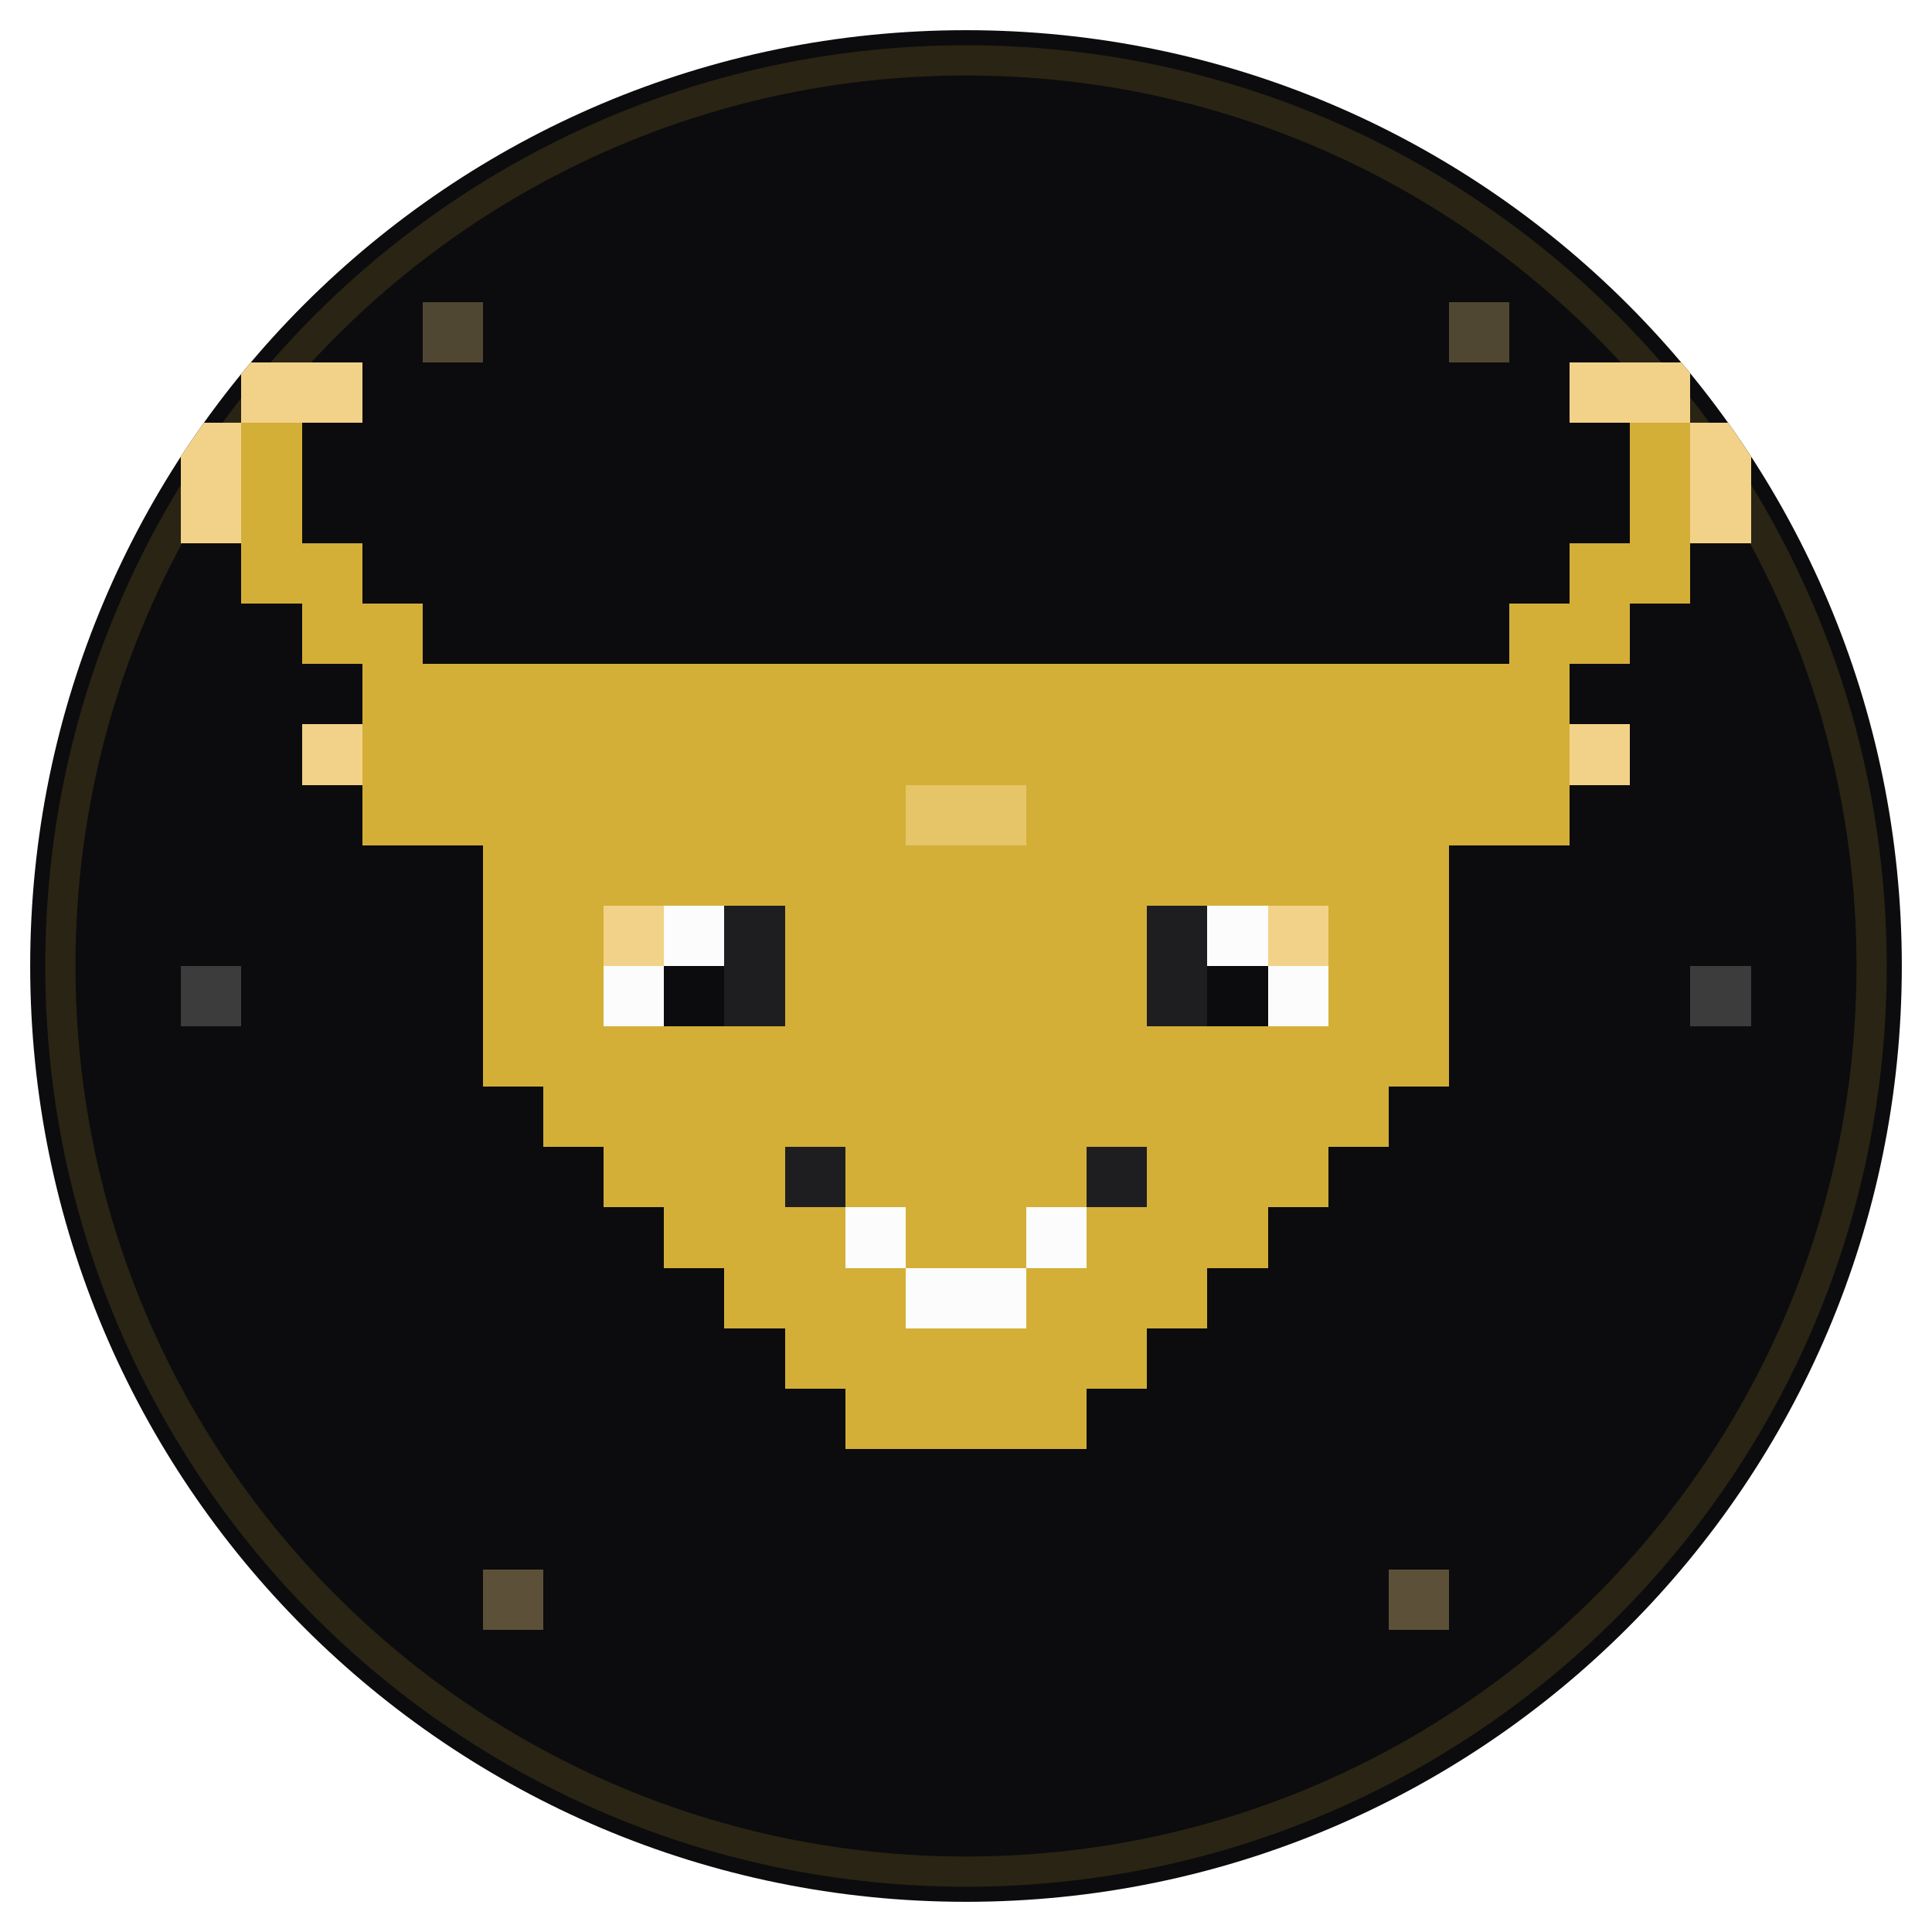
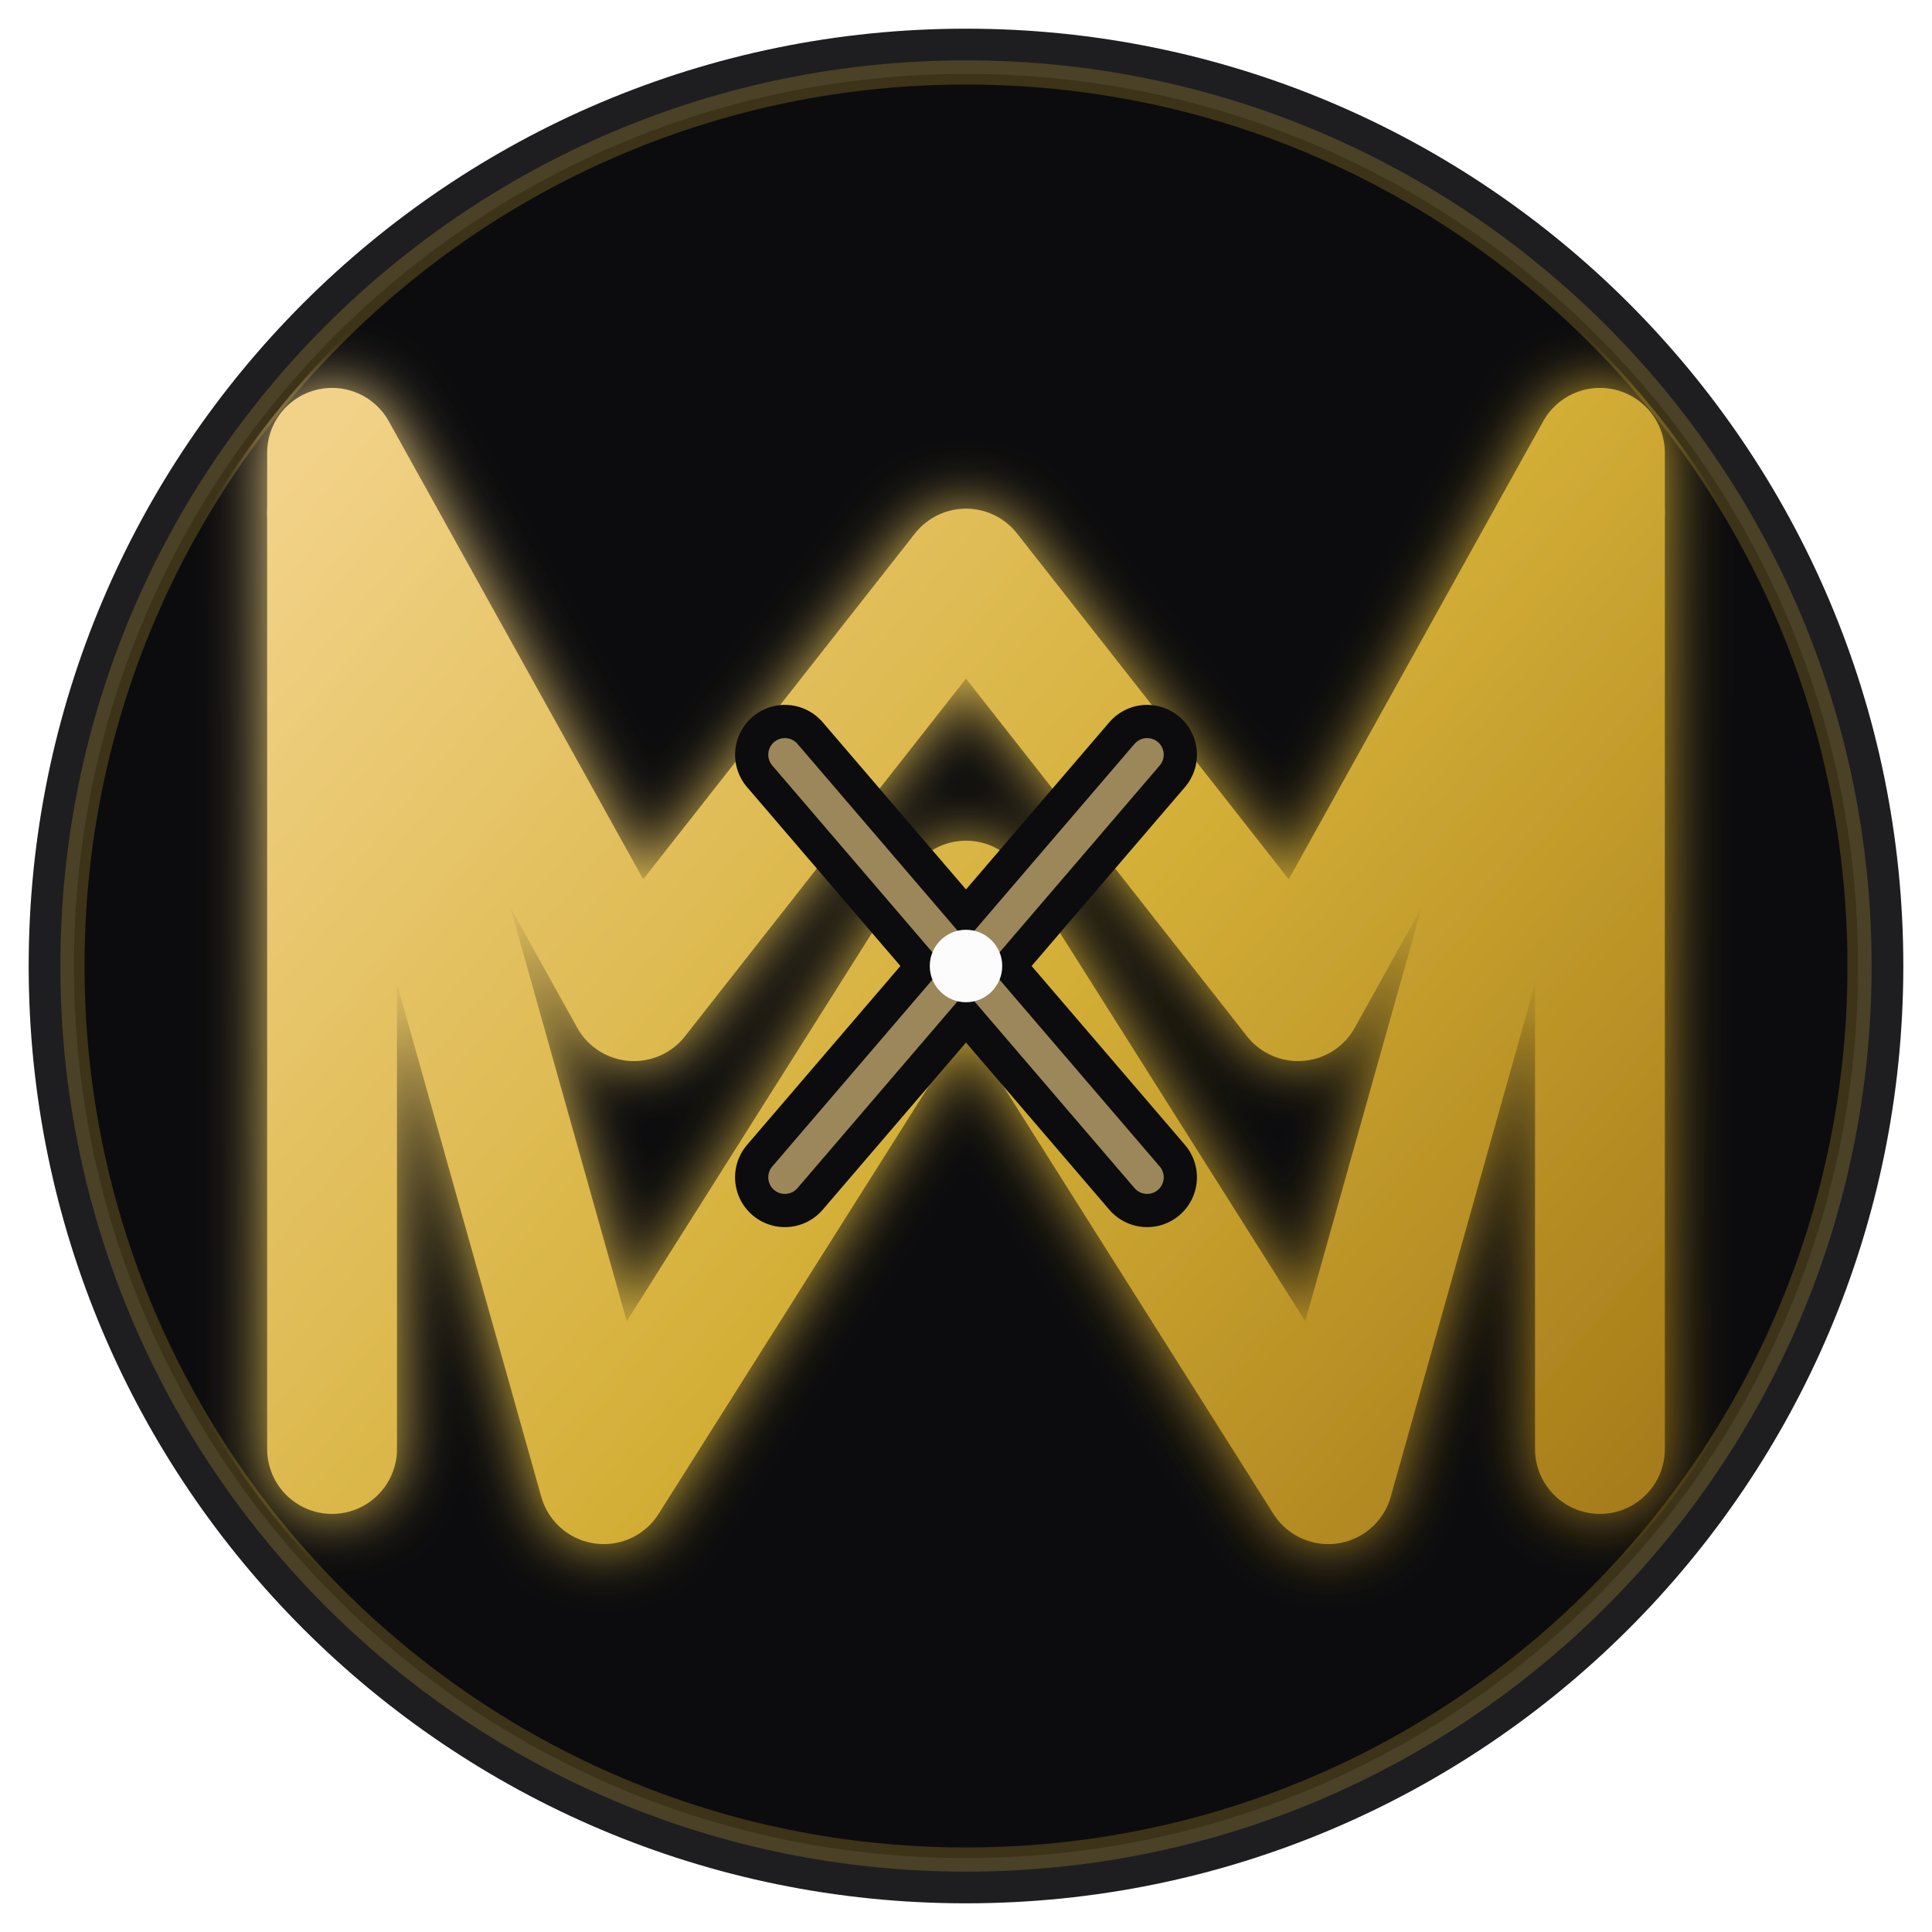
- <svg xmlns="http://www.w3.org/2000/svg" width="512" height="512" viewBox="0 0 32 32">
+ <svg xmlns="http://www.w3.org/2000/svg" width="512" height="512" viewBox="0 0 64 64" role="img" aria-label="MXW circular logo">
  <defs>
-     <style>
-       .bg { fill: #0C0C0E; }
-       .dark { fill: #1E1E21; }
-       .gold { fill: #D4AF37; }
-       .accent { fill: #F2D288; }
-       .pearl { fill: #FCFCFC; }
-       rect { shape-rendering: crispEdges; }
-     </style>
-     <clipPath id="c">
-       <circle cx="16" cy="16" r="15.5" />
+     <linearGradient id="gold" x1="11" y1="14" x2="54" y2="50" gradientUnits="userSpaceOnUse">
+       <stop offset="0%" stop-color="#F2D288" />
+       <stop offset="54%" stop-color="#D4AF37" />
+       <stop offset="100%" stop-color="#A67C1A" />
+     </linearGradient>
+     <clipPath id="safe">
+       <circle cx="32" cy="32" r="29.3" />
    </clipPath>
+     <filter id="softGlow" x="-25%" y="-25%" width="150%" height="150%">
+       <feGaussianBlur stdDeviation="1" result="b" />
+       <feMerge>
+         <feMergeNode in="b" />
+         <feMergeNode in="SourceGraphic" />
+       </feMerge>
+     </filter>
  </defs>
-   <circle cx="16" cy="16" r="15.5" fill="#0C0C0E" />
-   <circle cx="16" cy="16" r="15" fill="none" stroke="#D4AF37" stroke-width="0.5" opacity="0.15" />
-   <g clip-path="url(#c)">
-     <rect x="7" y="5" width="1" height="1" class="accent" opacity="0.3" />
-     <rect x="24" y="5" width="1" height="1" class="accent" opacity="0.3" />
-     <rect x="3" y="16" width="1" height="1" class="pearl" opacity="0.2" />
-     <rect x="28" y="16" width="1" height="1" class="pearl" opacity="0.2" />
-     <rect x="8" y="26" width="1" height="1" class="accent" opacity="0.35" />
-     <rect x="23" y="26" width="1" height="1" class="accent" opacity="0.35" />
-     <rect x="4" y="6" width="2" height="1" class="accent" />
-     <rect x="3" y="7" width="1" height="2" class="accent" />
-     <rect x="4" y="7" width="1" height="2" class="gold" />
-     <rect x="4" y="9" width="2" height="1" class="gold" />
-     <rect x="5" y="10" width="2" height="1" class="gold" />
-     <rect x="6" y="11" width="3" height="1" class="gold" />
-     <rect x="26" y="6" width="2" height="1" class="accent" />
-     <rect x="28" y="7" width="1" height="2" class="accent" />
-     <rect x="27" y="7" width="1" height="2" class="gold" />
-     <rect x="26" y="9" width="2" height="1" class="gold" />
-     <rect x="25" y="10" width="2" height="1" class="gold" />
-     <rect x="23" y="11" width="3" height="1" class="gold" />
-     <g class="gold">
-       <rect x="9" y="11" width="14" height="1" />
-       <rect x="7" y="12" width="18" height="2" />
-       <rect x="8" y="14" width="16" height="4" />
-       <rect x="9" y="18" width="14" height="1" />
-       <rect x="10" y="19" width="12" height="1" />
-       <rect x="11" y="20" width="10" height="1" />
-       <rect x="12" y="21" width="8" height="1" />
-       <rect x="13" y="22" width="6" height="1" />
-       <rect x="14" y="23" width="4" height="1" />
+   <circle cx="32" cy="32" r="31" fill="#0C0C0E" />
+   <circle cx="32" cy="32" r="30.3" fill="none" stroke="#1E1E21" stroke-width="1.5" />
+   <circle cx="32" cy="32" r="29.6" fill="none" stroke="#D4AF37" stroke-opacity="0.24" stroke-width="0.8" />
+   <g clip-path="url(#safe)">
+     <g fill="none" stroke="url(#gold)" stroke-width="4.3" stroke-linecap="round" stroke-linejoin="round" filter="url(#softGlow)">
+       <path d="M11 48V15L21 33L32 19L43 33L53 15V48" />
+       <path d="M11 17L20 49L32 30L44 49L53 17" />
    </g>
-     <rect x="5" y="12" width="1" height="1" class="accent" />
-     <rect x="6" y="12" width="1" height="2" class="gold" />
-     <rect x="26" y="12" width="1" height="1" class="accent" />
-     <rect x="25" y="12" width="1" height="2" class="gold" />
-     <rect x="15" y="13" width="2" height="1" class="accent" opacity="0.6" />
-     <rect x="10" y="15" width="3" height="2" class="dark" />
-     <rect x="19" y="15" width="3" height="2" class="dark" />
-     <rect x="10" y="15" width="2" height="2" class="pearl" />
-     <rect x="20" y="15" width="2" height="2" class="pearl" />
-     <rect x="10" y="15" width="1" height="1" class="accent" />
-     <rect x="21" y="15" width="1" height="1" class="accent" />
-     <rect x="11" y="16" width="1" height="1" class="bg" />
-     <rect x="20" y="16" width="1" height="1" class="bg" />
-     <rect x="13" y="19" width="1" height="1" class="dark" />
-     <rect x="18" y="19" width="1" height="1" class="dark" />
-     <rect x="14" y="20" width="1" height="1" class="pearl" />
-     <rect x="17" y="20" width="1" height="1" class="pearl" />
-     <rect x="15" y="21" width="2" height="1" class="pearl" />
+     <g fill="none" stroke-linecap="round">
+       <path d="M26 25L38 39M38 25L26 39" stroke="#0C0C0E" stroke-width="3.3" />
+       <path d="M26 25L38 39M38 25L26 39" stroke="#F2D288" stroke-opacity="0.62" stroke-width="1.1" />
+     </g>
+     <circle cx="32" cy="32" r="1.2" fill="#FCFCFC" />
  </g>
</svg>
